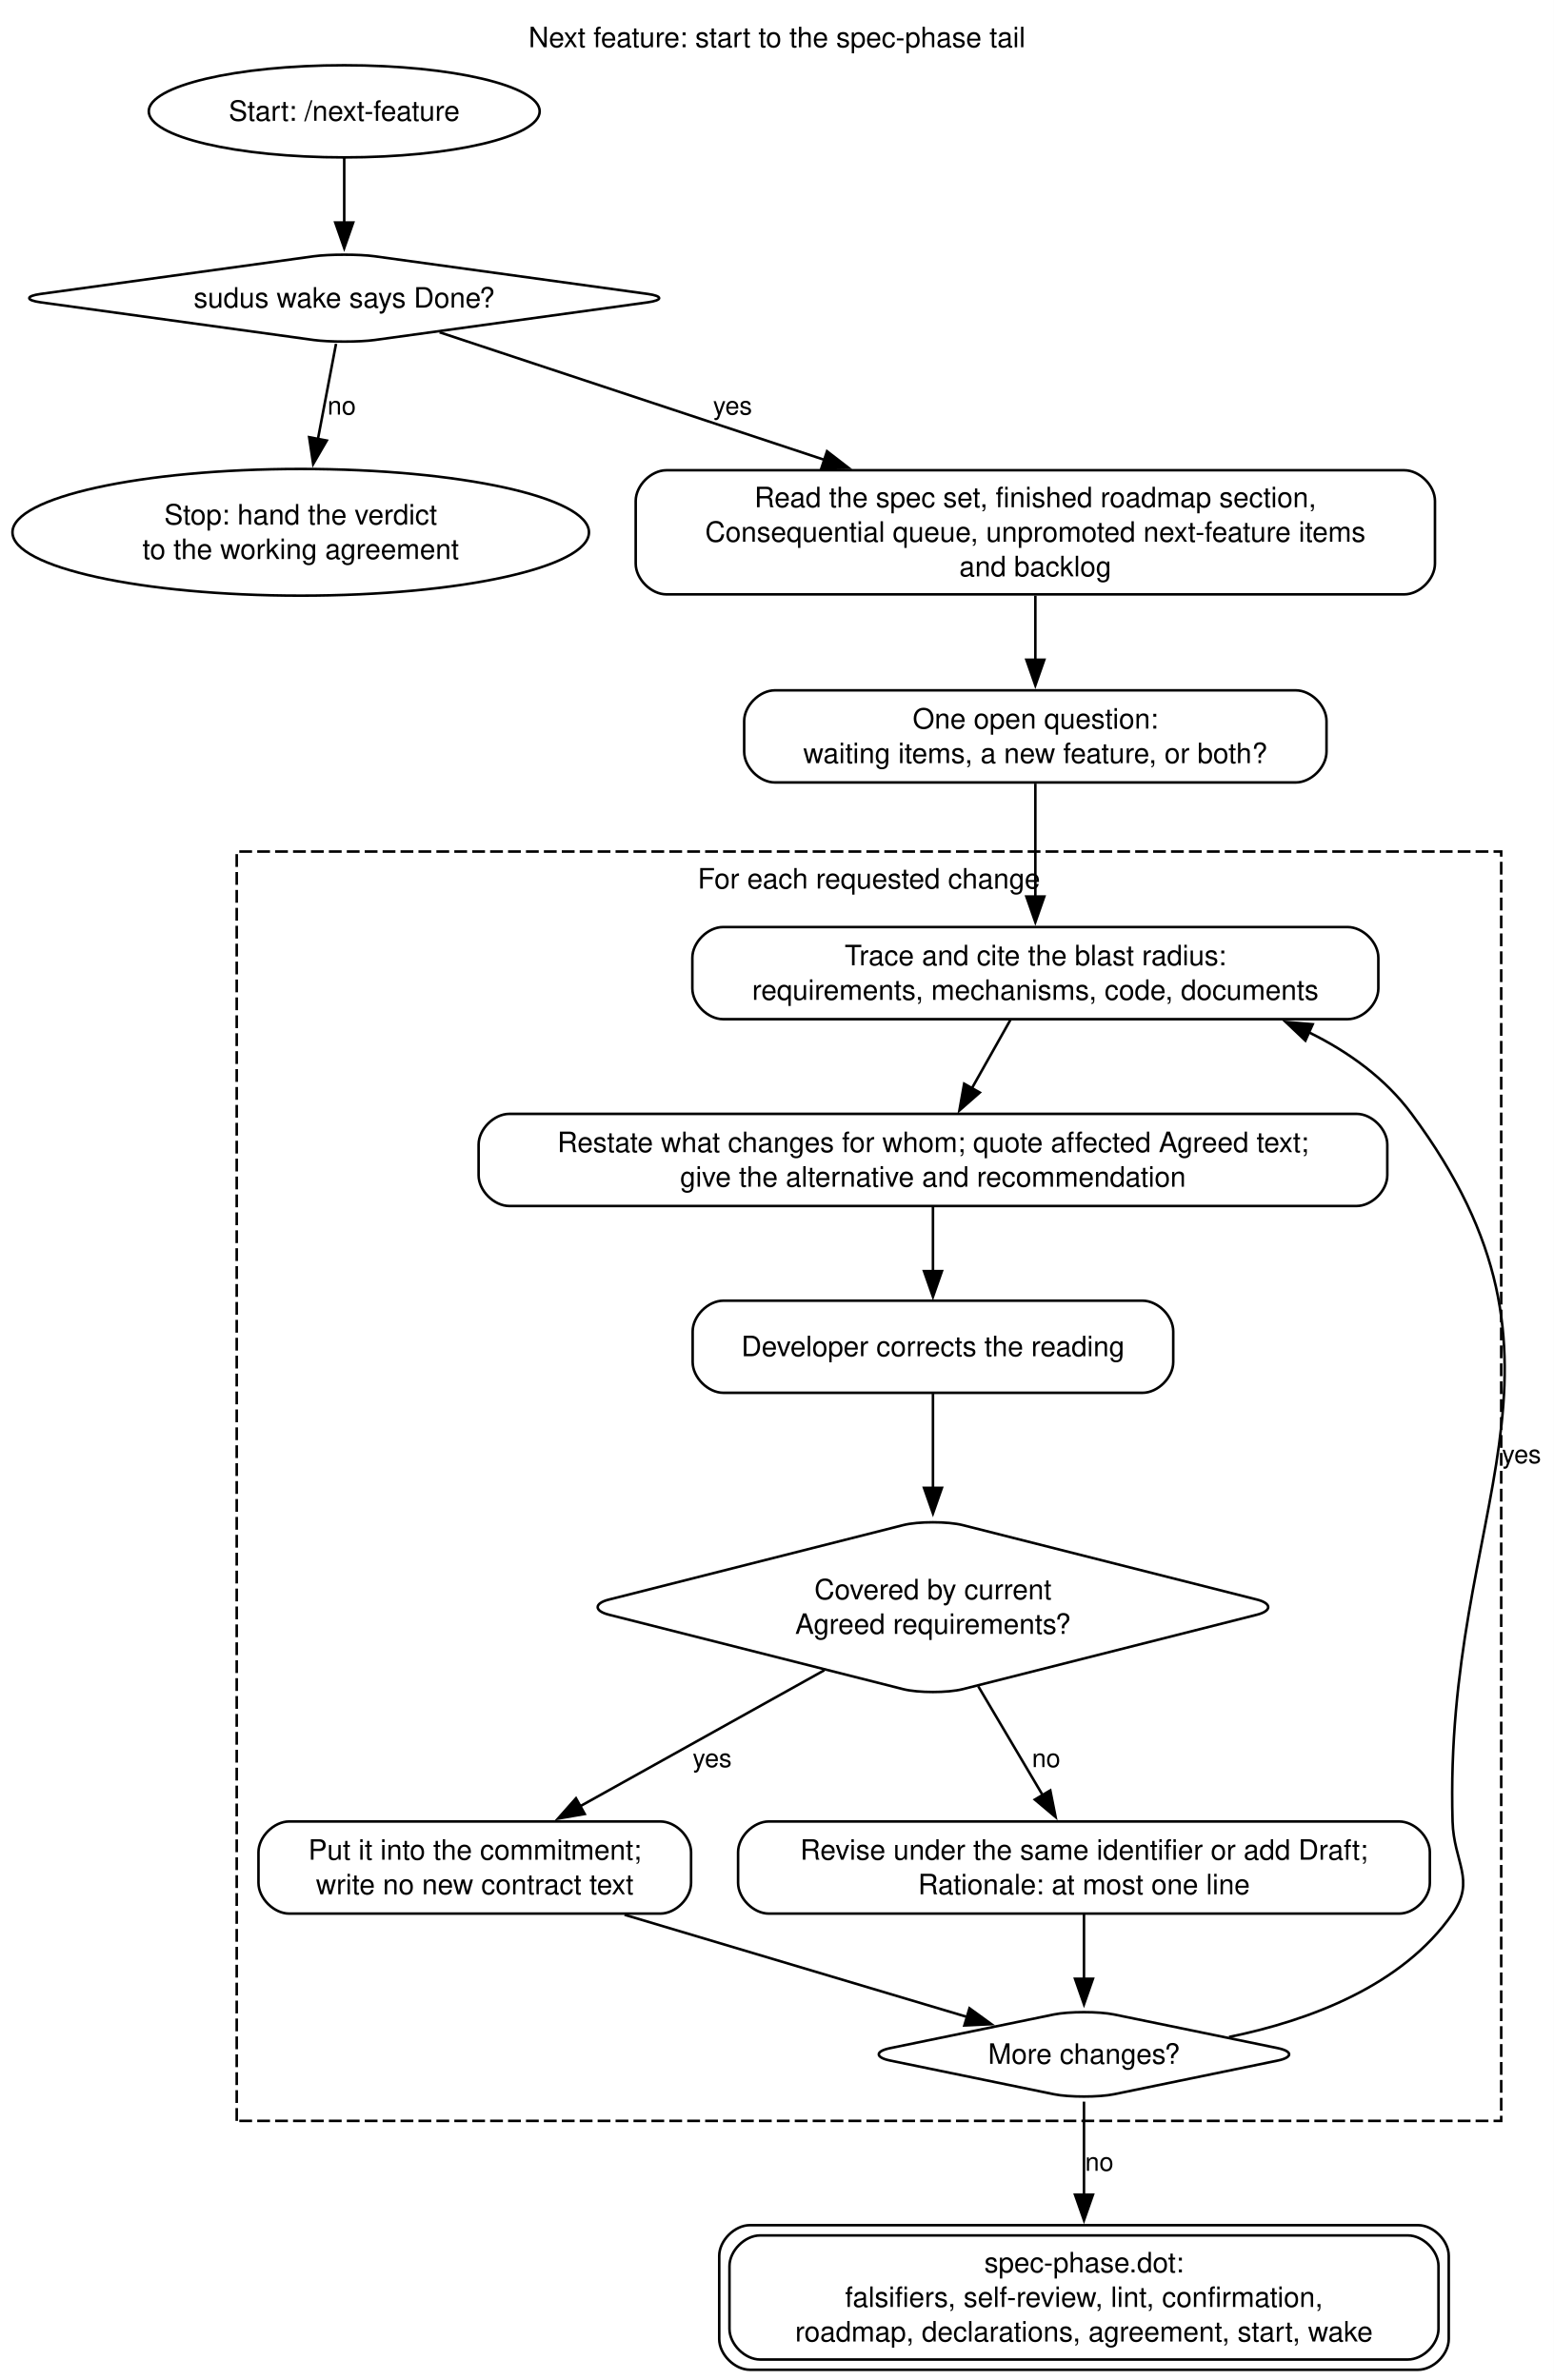
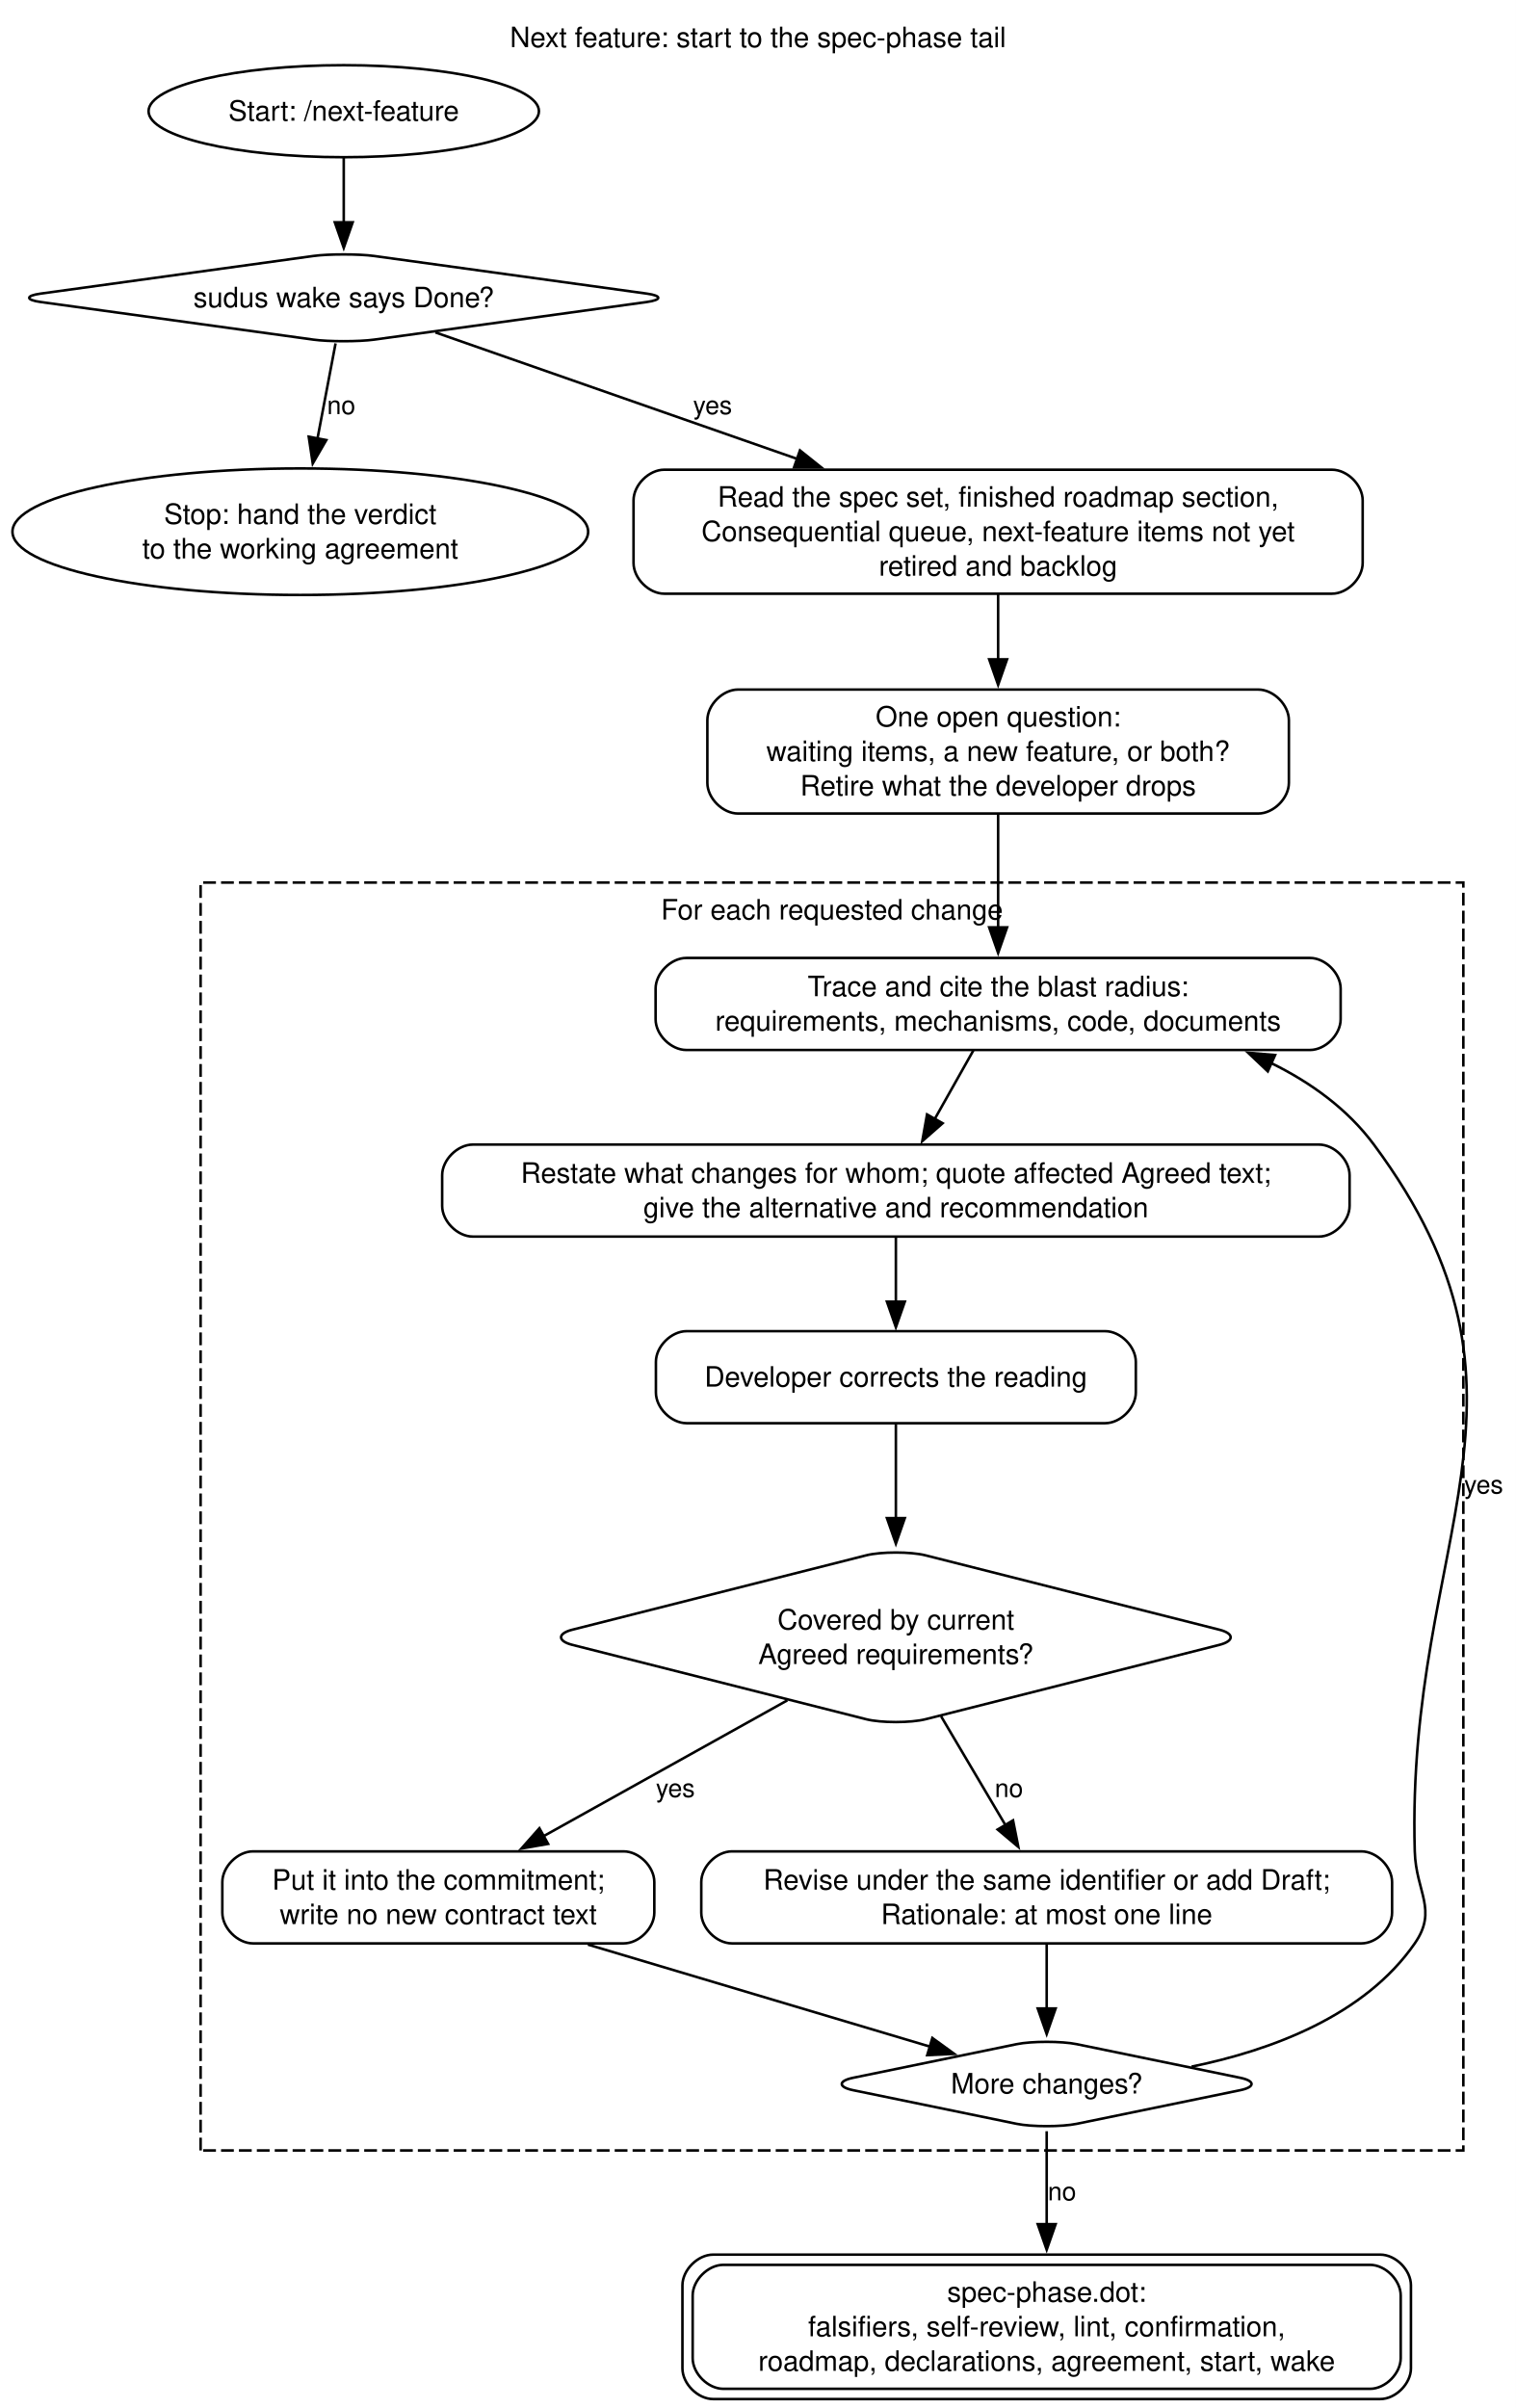
- <svg xmlns="http://www.w3.org/2000/svg" width="607pt" height="930pt" viewBox="0.00 0.00 607.00 930.00">
-   <g id="graph0" class="graph" transform="scale(1 1) rotate(0) translate(4 926)">
-     <polygon fill="white" stroke="none" points="-4,4 -4,-926 603.05,-926 603.05,4 -4,4" />
-     <text xml:space="preserve" text-anchor="middle" x="299.53" y="-907.55" font-family="Helvetica,sans-Serif" font-size="11.00">Next feature: start to the spec-phase tail</text>
+ <svg xmlns="http://www.w3.org/2000/svg" width="593pt" height="942pt" viewBox="0.00 0.00 593.00 942.00">
+   <g id="graph0" class="graph" transform="scale(1 1) rotate(0) translate(4 938.5)">
+     <polygon fill="white" stroke="none" points="-4,4 -4,-938.5 589.05,-938.5 589.05,4 -4,4" />
+     <text xml:space="preserve" text-anchor="middle" x="292.53" y="-920.05" font-family="Helvetica,sans-Serif" font-size="11.00">Next feature: start to the spec-phase tail</text>
    <g id="clust1" class="cluster">
-       <polygon fill="none" stroke="black" stroke-dasharray="5,2" points="88.48,-97.25 88.48,-593.25 582.48,-593.25 582.48,-97.25 88.48,-97.25" />
-       <text xml:space="preserve" text-anchor="middle" x="335.48" y="-578.8" font-family="Helvetica,sans-Serif" font-size="11.00">For each requested change</text>
+       <polygon fill="none" stroke="black" stroke-dasharray="5,2" points="74.48,-97.25 74.48,-593.25 568.48,-593.25 568.48,-97.25 74.48,-97.25" />
+       <text xml:space="preserve" text-anchor="middle" x="321.48" y="-578.8" font-family="Helvetica,sans-Serif" font-size="11.00">For each requested change</text>
    </g>
    <g id="node1" class="node">
-       <ellipse fill="none" stroke="black" cx="130.48" cy="-882.5" rx="76.36" ry="18" />
-       <text xml:space="preserve" text-anchor="middle" x="130.48" y="-878.8" font-family="Helvetica,sans-Serif" font-size="11.00">Start: /next-feature</text>
+       <ellipse fill="none" stroke="black" cx="130.48" cy="-895" rx="76.36" ry="18" />
+       <text xml:space="preserve" text-anchor="middle" x="130.48" y="-891.3" font-family="Helvetica,sans-Serif" font-size="11.00">Start: /next-feature</text>
    </g>
    <g id="node2" class="node">
-       <path fill="none" stroke="black" d="M118.59,-825.86C118.59,-825.86 11.89,-811.14 11.89,-811.14 5.94,-810.32 5.94,-808.68 11.89,-807.86 11.89,-807.86 118.59,-793.14 118.59,-793.14 124.53,-792.32 136.42,-792.32 142.36,-793.14 142.36,-793.14 249.06,-807.86 249.06,-807.86 255.01,-808.68 255.01,-810.32 249.06,-811.14 249.06,-811.14 142.36,-825.86 142.36,-825.86 136.42,-826.68 124.53,-826.68 118.59,-825.86" />
-       <text xml:space="preserve" text-anchor="middle" x="130.48" y="-805.8" font-family="Helvetica,sans-Serif" font-size="11.00">sudus wake says Done?</text>
+       <path fill="none" stroke="black" d="M118.59,-838.36C118.59,-838.36 11.89,-823.64 11.89,-823.64 5.94,-822.82 5.94,-821.18 11.89,-820.36 11.89,-820.36 118.59,-805.64 118.59,-805.64 124.53,-804.82 136.42,-804.82 142.36,-805.64 142.36,-805.64 249.06,-820.36 249.06,-820.36 255.01,-821.18 255.01,-822.82 249.06,-823.64 249.06,-823.64 142.36,-838.36 142.36,-838.36 136.42,-839.18 124.53,-839.18 118.59,-838.36" />
+       <text xml:space="preserve" text-anchor="middle" x="130.48" y="-818.3" font-family="Helvetica,sans-Serif" font-size="11.00">sudus wake says Done?</text>
    </g>
    <g id="edge1" class="edge">
-       <path fill="none" stroke="black" d="M130.48,-864.31C130.48,-856.72 130.48,-847.6 130.48,-839.04" />
-       <polygon fill="black" stroke="black" points="133.98,-839.04 130.48,-829.04 126.98,-839.04 133.98,-839.04" />
+       <path fill="none" stroke="black" d="M130.48,-876.81C130.48,-869.22 130.48,-860.1 130.48,-851.54" />
+       <polygon fill="black" stroke="black" points="133.98,-851.54 130.48,-841.54 126.98,-851.54 133.98,-851.54" />
    </g>
    <g id="node3" class="node">
-       <ellipse fill="none" stroke="black" cx="113.48" cy="-718" rx="112.61" ry="24.75" />
-       <text xml:space="preserve" text-anchor="middle" x="113.48" y="-721.05" font-family="Helvetica,sans-Serif" font-size="11.00">Stop: hand the verdict</text>
-       <text xml:space="preserve" text-anchor="middle" x="113.48" y="-707.55" font-family="Helvetica,sans-Serif" font-size="11.00">to the working agreement</text>
+       <ellipse fill="none" stroke="black" cx="113.48" cy="-730.5" rx="112.61" ry="24.75" />
+       <text xml:space="preserve" text-anchor="middle" x="113.48" y="-733.55" font-family="Helvetica,sans-Serif" font-size="11.00">Stop: hand the verdict</text>
+       <text xml:space="preserve" text-anchor="middle" x="113.48" y="-720.05" font-family="Helvetica,sans-Serif" font-size="11.00">to the working agreement</text>
    </g>
    <g id="edge2" class="edge">
-       <path fill="none" stroke="black" d="M127.28,-791.66C125.27,-781.09 122.6,-767.05 120.15,-754.14" />
-       <polygon fill="black" stroke="black" points="123.66,-753.85 118.35,-744.68 116.78,-755.16 123.66,-753.85" />
-       <text xml:space="preserve" text-anchor="middle" x="129.5" y="-764" font-family="Helvetica,sans-Serif" font-size="10.00">no</text>
+       <path fill="none" stroke="black" d="M127.28,-804.16C125.27,-793.59 122.6,-779.55 120.15,-766.64" />
+       <polygon fill="black" stroke="black" points="123.66,-766.35 118.35,-757.18 116.78,-767.66 123.66,-766.35" />
+       <text xml:space="preserve" text-anchor="middle" x="129.5" y="-776.5" font-family="Helvetica,sans-Serif" font-size="10.00">no</text>
    </g>
    <g id="node4" class="node">
-       <path fill="none" stroke="black" d="M544.6,-742.25C544.6,-742.25 256.35,-742.25 256.35,-742.25 250.35,-742.25 244.35,-736.25 244.35,-730.25 244.35,-730.25 244.35,-705.75 244.35,-705.75 244.35,-699.75 250.35,-693.75 256.35,-693.75 256.35,-693.75 544.6,-693.75 544.6,-693.75 550.6,-693.75 556.6,-699.75 556.6,-705.75 556.6,-705.75 556.6,-730.25 556.6,-730.25 556.6,-736.25 550.6,-742.25 544.6,-742.25" />
-       <text xml:space="preserve" text-anchor="middle" x="400.48" y="-727.8" font-family="Helvetica,sans-Serif" font-size="11.00">Read the spec set, finished roadmap section,</text>
-       <text xml:space="preserve" text-anchor="middle" x="400.48" y="-714.3" font-family="Helvetica,sans-Serif" font-size="11.00">Consequential queue, unpromoted next-feature items</text>
-       <text xml:space="preserve" text-anchor="middle" x="400.48" y="-700.8" font-family="Helvetica,sans-Serif" font-size="11.00">and backlog</text>
+       <path fill="none" stroke="black" d="M517.1,-754.75C517.1,-754.75 255.85,-754.75 255.85,-754.75 249.85,-754.75 243.85,-748.75 243.85,-742.75 243.85,-742.75 243.85,-718.25 243.85,-718.25 243.85,-712.25 249.85,-706.25 255.85,-706.25 255.85,-706.25 517.1,-706.25 517.1,-706.25 523.1,-706.25 529.1,-712.25 529.1,-718.25 529.1,-718.25 529.1,-742.75 529.1,-742.75 529.1,-748.75 523.1,-754.75 517.1,-754.75" />
+       <text xml:space="preserve" text-anchor="middle" x="386.48" y="-740.3" font-family="Helvetica,sans-Serif" font-size="11.00">Read the spec set, finished roadmap section,</text>
+       <text xml:space="preserve" text-anchor="middle" x="386.48" y="-726.8" font-family="Helvetica,sans-Serif" font-size="11.00">Consequential queue, next-feature items not yet</text>
+       <text xml:space="preserve" text-anchor="middle" x="386.48" y="-713.3" font-family="Helvetica,sans-Serif" font-size="11.00">retired and backlog</text>
    </g>
    <g id="edge3" class="edge">
-       <path fill="none" stroke="black" d="M167.74,-796.15C206.35,-783.35 267.95,-762.93 318.09,-746.31" />
-       <polygon fill="black" stroke="black" points="319.1,-749.66 327.49,-743.19 316.89,-743.02 319.1,-749.66" />
-       <text xml:space="preserve" text-anchor="middle" x="282.2" y="-764" font-family="Helvetica,sans-Serif" font-size="10.00">yes</text>
+       <path fill="none" stroke="black" d="M166.34,-808.46C202.85,-795.69 260.64,-775.49 307.85,-758.99" />
+       <polygon fill="black" stroke="black" points="308.96,-762.31 317.24,-755.7 306.65,-755.7 308.96,-762.31" />
+       <text xml:space="preserve" text-anchor="middle" x="274.78" y="-776.5" font-family="Helvetica,sans-Serif" font-size="10.00">yes</text>
    </g>
    <g id="node5" class="node">
-       <path fill="none" stroke="black" d="M502.23,-656.25C502.23,-656.25 298.73,-656.25 298.73,-656.25 292.73,-656.25 286.73,-650.25 286.73,-644.25 286.73,-644.25 286.73,-632.25 286.73,-632.25 286.73,-626.25 292.73,-620.25 298.73,-620.25 298.73,-620.25 502.23,-620.25 502.23,-620.25 508.23,-620.25 514.23,-626.25 514.23,-632.25 514.23,-632.25 514.23,-644.25 514.23,-644.25 514.23,-650.25 508.23,-656.25 502.23,-656.25" />
-       <text xml:space="preserve" text-anchor="middle" x="400.48" y="-641.3" font-family="Helvetica,sans-Serif" font-size="11.00">One open question:</text>
-       <text xml:space="preserve" text-anchor="middle" x="400.48" y="-627.8" font-family="Helvetica,sans-Serif" font-size="11.00">waiting items, a new feature, or both?</text>
+       <path fill="none" stroke="black" d="M488.23,-668.75C488.23,-668.75 284.73,-668.75 284.73,-668.75 278.73,-668.75 272.73,-662.75 272.73,-656.75 272.73,-656.75 272.73,-632.25 272.73,-632.25 272.73,-626.25 278.73,-620.25 284.73,-620.25 284.73,-620.25 488.23,-620.25 488.23,-620.25 494.23,-620.25 500.23,-626.25 500.23,-632.25 500.23,-632.25 500.23,-656.75 500.23,-656.75 500.23,-662.75 494.23,-668.75 488.23,-668.75" />
+       <text xml:space="preserve" text-anchor="middle" x="386.48" y="-654.3" font-family="Helvetica,sans-Serif" font-size="11.00">One open question:</text>
+       <text xml:space="preserve" text-anchor="middle" x="386.48" y="-640.8" font-family="Helvetica,sans-Serif" font-size="11.00">waiting items, a new feature, or both?</text>
+       <text xml:space="preserve" text-anchor="middle" x="386.48" y="-627.3" font-family="Helvetica,sans-Serif" font-size="11.00">Retire what the developer drops</text>
    </g>
    <g id="edge4" class="edge">
-       <path fill="none" stroke="black" d="M400.48,-693.25C400.48,-685.33 400.48,-676.41 400.48,-668.15" />
-       <polygon fill="black" stroke="black" points="403.98,-668.2 400.48,-658.2 396.98,-668.2 403.98,-668.2" />
+       <path fill="none" stroke="black" d="M386.48,-706.1C386.48,-698.16 386.48,-689.1 386.48,-680.46" />
+       <polygon fill="black" stroke="black" points="389.98,-680.58 386.48,-670.58 382.98,-680.58 389.98,-680.58" />
    </g>
    <g id="node6" class="node">
-       <path fill="none" stroke="black" d="M522.48,-563.75C522.48,-563.75 278.48,-563.75 278.48,-563.75 272.48,-563.75 266.48,-557.75 266.48,-551.75 266.48,-551.75 266.48,-539.75 266.48,-539.75 266.48,-533.75 272.48,-527.75 278.48,-527.75 278.48,-527.75 522.48,-527.75 522.48,-527.75 528.48,-527.75 534.48,-533.75 534.48,-539.75 534.48,-539.75 534.48,-551.75 534.48,-551.75 534.48,-557.75 528.48,-563.75 522.48,-563.75" />
-       <text xml:space="preserve" text-anchor="middle" x="400.48" y="-548.8" font-family="Helvetica,sans-Serif" font-size="11.00">Trace and cite the blast radius:</text>
-       <text xml:space="preserve" text-anchor="middle" x="400.48" y="-535.3" font-family="Helvetica,sans-Serif" font-size="11.00">requirements, mechanisms, code, documents</text>
+       <path fill="none" stroke="black" d="M508.48,-563.75C508.48,-563.75 264.48,-563.75 264.48,-563.75 258.48,-563.75 252.48,-557.75 252.48,-551.75 252.48,-551.75 252.48,-539.75 252.48,-539.75 252.48,-533.75 258.48,-527.75 264.48,-527.75 264.48,-527.75 508.48,-527.75 508.48,-527.75 514.48,-527.75 520.48,-533.75 520.48,-539.75 520.48,-539.75 520.48,-551.75 520.48,-551.75 520.48,-557.75 514.48,-563.75 508.48,-563.75" />
+       <text xml:space="preserve" text-anchor="middle" x="386.48" y="-548.8" font-family="Helvetica,sans-Serif" font-size="11.00">Trace and cite the blast radius:</text>
+       <text xml:space="preserve" text-anchor="middle" x="386.48" y="-535.3" font-family="Helvetica,sans-Serif" font-size="11.00">requirements, mechanisms, code, documents</text>
    </g>
    <g id="edge5" class="edge">
-       <path fill="none" stroke="black" d="M400.48,-619.8C400.48,-607.28 400.48,-590.12 400.48,-575.58" />
-       <polygon fill="black" stroke="black" points="403.98,-575.66 400.48,-565.66 396.98,-575.66 403.98,-575.66" />
+       <path fill="none" stroke="black" d="M386.48,-620.08C386.48,-606.62 386.48,-589.62 386.48,-575.37" />
+       <polygon fill="black" stroke="black" points="389.98,-575.71 386.48,-565.71 382.98,-575.71 389.98,-575.71" />
    </g>
    <g id="node7" class="node">
-       <path fill="none" stroke="black" d="M525.98,-490.75C525.98,-490.75 194.98,-490.75 194.98,-490.75 188.98,-490.75 182.98,-484.75 182.98,-478.75 182.98,-478.75 182.98,-466.75 182.98,-466.75 182.98,-460.75 188.98,-454.75 194.98,-454.75 194.98,-454.75 525.98,-454.75 525.98,-454.75 531.98,-454.75 537.98,-460.75 537.98,-466.75 537.98,-466.75 537.98,-478.75 537.98,-478.75 537.98,-484.75 531.98,-490.75 525.98,-490.75" />
-       <text xml:space="preserve" text-anchor="middle" x="360.48" y="-475.8" font-family="Helvetica,sans-Serif" font-size="11.00">Restate what changes for whom; quote affected Agreed text;</text>
-       <text xml:space="preserve" text-anchor="middle" x="360.48" y="-462.3" font-family="Helvetica,sans-Serif" font-size="11.00">give the alternative and recommendation</text>
+       <path fill="none" stroke="black" d="M511.98,-490.75C511.98,-490.75 180.98,-490.75 180.98,-490.75 174.98,-490.75 168.98,-484.75 168.98,-478.75 168.98,-478.75 168.98,-466.75 168.98,-466.75 168.98,-460.75 174.98,-454.75 180.98,-454.75 180.98,-454.75 511.98,-454.75 511.98,-454.75 517.98,-454.75 523.98,-460.75 523.98,-466.75 523.98,-466.75 523.98,-478.75 523.98,-478.75 523.98,-484.75 517.98,-490.75 511.98,-490.75" />
+       <text xml:space="preserve" text-anchor="middle" x="346.48" y="-475.8" font-family="Helvetica,sans-Serif" font-size="11.00">Restate what changes for whom; quote affected Agreed text;</text>
+       <text xml:space="preserve" text-anchor="middle" x="346.48" y="-462.3" font-family="Helvetica,sans-Serif" font-size="11.00">give the alternative and recommendation</text>
    </g>
    <g id="edge6" class="edge">
-       <path fill="none" stroke="black" d="M390.79,-527.56C386.22,-519.45 380.67,-509.59 375.56,-500.53" />
-       <polygon fill="black" stroke="black" points="378.77,-499.09 370.81,-492.1 372.67,-502.53 378.77,-499.09" />
+       <path fill="none" stroke="black" d="M376.79,-527.56C372.22,-519.45 366.67,-509.59 361.56,-500.53" />
+       <polygon fill="black" stroke="black" points="364.77,-499.09 356.81,-492.1 358.67,-502.53 364.77,-499.09" />
    </g>
    <g id="node8" class="node">
-       <path fill="none" stroke="black" d="M442.35,-417.75C442.35,-417.75 278.6,-417.75 278.6,-417.75 272.6,-417.75 266.6,-411.75 266.6,-405.75 266.6,-405.75 266.6,-393.75 266.6,-393.75 266.6,-387.75 272.6,-381.75 278.6,-381.75 278.6,-381.75 442.35,-381.75 442.35,-381.75 448.35,-381.75 454.35,-387.75 454.35,-393.75 454.35,-393.75 454.35,-405.75 454.35,-405.75 454.35,-411.75 448.35,-417.75 442.35,-417.75" />
-       <text xml:space="preserve" text-anchor="middle" x="360.48" y="-396.05" font-family="Helvetica,sans-Serif" font-size="11.00">Developer corrects the reading</text>
+       <path fill="none" stroke="black" d="M428.35,-417.75C428.35,-417.75 264.6,-417.75 264.6,-417.75 258.6,-417.75 252.6,-411.75 252.6,-405.75 252.6,-405.75 252.6,-393.75 252.6,-393.75 252.6,-387.75 258.6,-381.75 264.6,-381.75 264.6,-381.75 428.35,-381.75 428.35,-381.75 434.35,-381.75 440.35,-387.75 440.35,-393.75 440.35,-393.75 440.35,-405.75 440.35,-405.75 440.35,-411.75 434.35,-417.75 428.35,-417.75" />
+       <text xml:space="preserve" text-anchor="middle" x="346.48" y="-396.05" font-family="Helvetica,sans-Serif" font-size="11.00">Developer corrects the reading</text>
    </g>
    <g id="edge7" class="edge">
-       <path fill="none" stroke="black" d="M360.48,-454.56C360.48,-446.98 360.48,-437.85 360.48,-429.29" />
-       <polygon fill="black" stroke="black" points="363.98,-429.29 360.48,-419.29 356.98,-429.29 363.98,-429.29" />
+       <path fill="none" stroke="black" d="M346.48,-454.56C346.48,-446.98 346.48,-437.85 346.48,-429.29" />
+       <polygon fill="black" stroke="black" points="349.98,-429.29 346.48,-419.29 342.98,-429.29 349.98,-429.29" />
    </g>
    <g id="node9" class="node">
-       <path fill="none" stroke="black" d="M348.84,-330.05C348.84,-330.05 233.86,-300.95 233.86,-300.95 228.04,-299.47 228.04,-296.53 233.86,-295.05 233.86,-295.05 348.84,-265.95 348.84,-265.95 354.66,-264.47 366.29,-264.47 372.11,-265.95 372.11,-265.95 487.09,-295.05 487.09,-295.05 492.91,-296.53 492.91,-299.47 487.09,-300.95 487.09,-300.95 372.11,-330.05 372.11,-330.05 366.29,-331.53 354.66,-331.53 348.84,-330.05" />
-       <text xml:space="preserve" text-anchor="middle" x="360.48" y="-301.05" font-family="Helvetica,sans-Serif" font-size="11.00">Covered by current</text>
-       <text xml:space="preserve" text-anchor="middle" x="360.48" y="-287.55" font-family="Helvetica,sans-Serif" font-size="11.00">Agreed requirements?</text>
+       <path fill="none" stroke="black" d="M334.84,-330.05C334.84,-330.05 219.86,-300.95 219.86,-300.95 214.04,-299.47 214.04,-296.53 219.86,-295.05 219.86,-295.05 334.84,-265.95 334.84,-265.95 340.66,-264.47 352.29,-264.47 358.11,-265.95 358.11,-265.95 473.09,-295.05 473.09,-295.05 478.91,-296.53 478.91,-299.47 473.09,-300.95 473.09,-300.95 358.11,-330.05 358.11,-330.05 352.29,-331.53 340.66,-331.53 334.84,-330.05" />
+       <text xml:space="preserve" text-anchor="middle" x="346.48" y="-301.05" font-family="Helvetica,sans-Serif" font-size="11.00">Covered by current</text>
+       <text xml:space="preserve" text-anchor="middle" x="346.48" y="-287.55" font-family="Helvetica,sans-Serif" font-size="11.00">Agreed requirements?</text>
    </g>
    <g id="edge8" class="edge">
-       <path fill="none" stroke="black" d="M360.48,-381.37C360.48,-371.1 360.48,-357.57 360.48,-344.44" />
-       <polygon fill="black" stroke="black" points="363.98,-344.62 360.48,-334.62 356.98,-344.62 363.98,-344.62" />
+       <path fill="none" stroke="black" d="M346.48,-381.37C346.48,-371.1 346.48,-357.57 346.48,-344.44" />
+       <polygon fill="black" stroke="black" points="349.98,-344.62 346.48,-334.62 342.98,-344.62 349.98,-344.62" />
    </g>
    <g id="node10" class="node">
-       <path fill="none" stroke="black" d="M253.98,-214.25C253.98,-214.25 108.98,-214.25 108.98,-214.25 102.98,-214.25 96.98,-208.25 96.98,-202.25 96.98,-202.25 96.98,-190.25 96.98,-190.25 96.98,-184.25 102.98,-178.25 108.98,-178.25 108.98,-178.25 253.98,-178.25 253.98,-178.25 259.98,-178.25 265.98,-184.25 265.98,-190.25 265.98,-190.25 265.98,-202.25 265.98,-202.25 265.98,-208.25 259.98,-214.25 253.98,-214.25" />
-       <text xml:space="preserve" text-anchor="middle" x="181.48" y="-199.3" font-family="Helvetica,sans-Serif" font-size="11.00">Put it into the commitment;</text>
-       <text xml:space="preserve" text-anchor="middle" x="181.48" y="-185.8" font-family="Helvetica,sans-Serif" font-size="11.00">write no new contract text</text>
+       <path fill="none" stroke="black" d="M239.98,-214.25C239.98,-214.25 94.98,-214.25 94.98,-214.25 88.98,-214.25 82.98,-208.25 82.98,-202.25 82.98,-202.25 82.98,-190.25 82.98,-190.25 82.98,-184.25 88.98,-178.25 94.98,-178.25 94.98,-178.25 239.98,-178.25 239.98,-178.25 245.98,-178.25 251.98,-184.25 251.98,-190.25 251.98,-190.25 251.98,-202.25 251.98,-202.25 251.98,-208.25 245.98,-214.25 239.98,-214.25" />
+       <text xml:space="preserve" text-anchor="middle" x="167.48" y="-199.3" font-family="Helvetica,sans-Serif" font-size="11.00">Put it into the commitment;</text>
+       <text xml:space="preserve" text-anchor="middle" x="167.48" y="-185.8" font-family="Helvetica,sans-Serif" font-size="11.00">write no new contract text</text>
    </g>
    <g id="edge9" class="edge">
-       <path fill="none" stroke="black" d="M318.06,-273.36C289.11,-257.23 250.98,-235.98 222.36,-220.04" />
-       <polygon fill="black" stroke="black" points="224.43,-217.18 213.99,-215.37 221.02,-223.3 224.43,-217.18" />
-       <text xml:space="preserve" text-anchor="middle" x="274.23" y="-235.5" font-family="Helvetica,sans-Serif" font-size="10.00">yes</text>
+       <path fill="none" stroke="black" d="M304.06,-273.36C275.11,-257.23 236.98,-235.98 208.36,-220.04" />
+       <polygon fill="black" stroke="black" points="210.43,-217.18 199.99,-215.37 207.02,-223.3 210.43,-217.18" />
+       <text xml:space="preserve" text-anchor="middle" x="260.23" y="-235.5" font-family="Helvetica,sans-Serif" font-size="10.00">yes</text>
    </g>
    <g id="node11" class="node">
-       <path fill="none" stroke="black" d="M542.6,-214.25C542.6,-214.25 296.35,-214.25 296.35,-214.25 290.35,-214.25 284.35,-208.25 284.35,-202.25 284.35,-202.25 284.35,-190.25 284.35,-190.25 284.35,-184.25 290.35,-178.25 296.35,-178.25 296.35,-178.25 542.6,-178.25 542.6,-178.25 548.6,-178.25 554.6,-184.25 554.6,-190.25 554.6,-190.25 554.6,-202.25 554.6,-202.25 554.6,-208.25 548.6,-214.25 542.6,-214.25" />
-       <text xml:space="preserve" text-anchor="middle" x="419.48" y="-199.3" font-family="Helvetica,sans-Serif" font-size="11.00">Revise under the same identifier or add Draft;</text>
-       <text xml:space="preserve" text-anchor="middle" x="419.48" y="-185.8" font-family="Helvetica,sans-Serif" font-size="11.00">Rationale: at most one line</text>
+       <path fill="none" stroke="black" d="M528.6,-214.25C528.6,-214.25 282.35,-214.25 282.35,-214.25 276.35,-214.25 270.35,-208.25 270.35,-202.25 270.35,-202.25 270.35,-190.25 270.35,-190.25 270.35,-184.25 276.35,-178.25 282.35,-178.25 282.35,-178.25 528.6,-178.25 528.6,-178.25 534.6,-178.25 540.6,-184.25 540.6,-190.25 540.6,-190.25 540.6,-202.25 540.6,-202.25 540.6,-208.25 534.6,-214.25 528.6,-214.25" />
+       <text xml:space="preserve" text-anchor="middle" x="405.48" y="-199.3" font-family="Helvetica,sans-Serif" font-size="11.00">Revise under the same identifier or add Draft;</text>
+       <text xml:space="preserve" text-anchor="middle" x="405.48" y="-185.8" font-family="Helvetica,sans-Serif" font-size="11.00">Rationale: at most one line</text>
    </g>
    <g id="edge10" class="edge">
-       <path fill="none" stroke="black" d="M378.18,-267.07C386.16,-253.58 395.52,-237.75 403.31,-224.58" />
-       <polygon fill="black" stroke="black" points="406.32,-226.38 408.39,-215.99 400.29,-222.81 406.32,-226.38" />
-       <text xml:space="preserve" text-anchor="middle" x="404.71" y="-235.5" font-family="Helvetica,sans-Serif" font-size="10.00">no</text>
+       <path fill="none" stroke="black" d="M364.18,-267.07C372.16,-253.58 381.52,-237.75 389.31,-224.58" />
+       <polygon fill="black" stroke="black" points="392.32,-226.38 394.39,-215.99 386.29,-222.81 392.32,-226.38" />
+       <text xml:space="preserve" text-anchor="middle" x="390.71" y="-235.5" font-family="Helvetica,sans-Serif" font-size="10.00">no</text>
    </g>
    <g id="node12" class="node">
-       <path fill="none" stroke="black" d="M407.72,-138.83C407.72,-138.83 343.73,-125.67 343.73,-125.67 337.85,-124.46 337.85,-122.04 343.73,-120.83 343.73,-120.83 407.72,-107.67 407.72,-107.67 413.6,-106.46 425.35,-106.46 431.23,-107.67 431.23,-107.67 495.22,-120.83 495.22,-120.83 501.1,-122.04 501.1,-124.46 495.22,-125.67 495.22,-125.67 431.23,-138.83 431.23,-138.83 425.35,-140.04 413.6,-140.04 407.72,-138.83" />
-       <text xml:space="preserve" text-anchor="middle" x="419.48" y="-119.55" font-family="Helvetica,sans-Serif" font-size="11.00">More changes?</text>
+       <path fill="none" stroke="black" d="M393.72,-138.83C393.72,-138.83 329.73,-125.67 329.73,-125.67 323.85,-124.46 323.85,-122.04 329.73,-120.83 329.73,-120.83 393.72,-107.67 393.72,-107.67 399.6,-106.46 411.35,-106.46 417.23,-107.67 417.23,-107.67 481.22,-120.83 481.22,-120.83 487.1,-122.04 487.1,-124.46 481.22,-125.67 481.22,-125.67 417.23,-138.83 417.23,-138.83 411.35,-140.04 399.6,-140.04 393.72,-138.83" />
+       <text xml:space="preserve" text-anchor="middle" x="405.48" y="-119.55" font-family="Helvetica,sans-Serif" font-size="11.00">More changes?</text>
    </g>
    <g id="edge11" class="edge">
-       <path fill="none" stroke="black" d="M240,-177.79C281.34,-165.46 335.94,-149.17 374.02,-137.81" />
-       <polygon fill="black" stroke="black" points="374.75,-141.25 383.33,-135.03 372.75,-134.54 374.75,-141.25" />
+       <path fill="none" stroke="black" d="M226,-177.79C267.34,-165.46 321.94,-149.17 360.02,-137.81" />
+       <polygon fill="black" stroke="black" points="360.75,-141.25 369.33,-135.03 358.75,-134.54 360.75,-141.25" />
    </g>
    <g id="edge12" class="edge">
-       <path fill="none" stroke="black" d="M419.48,-178.06C419.48,-170.48 419.48,-161.35 419.48,-152.79" />
-       <polygon fill="black" stroke="black" points="422.98,-152.79 419.48,-142.79 415.98,-152.79 422.98,-152.79" />
+       <path fill="none" stroke="black" d="M405.48,-178.06C405.48,-170.48 405.48,-161.35 405.48,-152.79" />
+       <polygon fill="black" stroke="black" points="408.98,-152.79 405.48,-142.79 401.98,-152.79 408.98,-152.79" />
    </g>
    <g id="edge13" class="edge">
-       <path fill="none" stroke="black" d="M476.15,-130.03C507.45,-136.45 543.86,-149.94 563.48,-178.25 572.59,-191.4 563.94,-198.26 563.48,-214.25 559.92,-337.29 620.82,-391.89 547.48,-490.75 537.18,-504.63 522.93,-514.95 507.33,-522.62" />
-       <polygon fill="black" stroke="black" points="505.98,-519.38 498.29,-526.66 508.84,-525.77 505.98,-519.38" />
-       <text xml:space="preserve" text-anchor="middle" x="590.43" y="-354.25" font-family="Helvetica,sans-Serif" font-size="10.00">yes</text>
+       <path fill="none" stroke="black" d="M462.15,-130.03C493.45,-136.45 529.86,-149.94 549.48,-178.25 558.59,-191.4 549.94,-198.26 549.48,-214.25 545.92,-337.29 606.82,-391.89 533.48,-490.75 523.18,-504.63 508.93,-514.95 493.33,-522.62" />
+       <polygon fill="black" stroke="black" points="491.98,-519.38 484.29,-526.66 494.84,-525.77 491.98,-519.38" />
+       <text xml:space="preserve" text-anchor="middle" x="576.43" y="-354.25" font-family="Helvetica,sans-Serif" font-size="10.00">yes</text>
    </g>
    <g id="node13" class="node">
-       <path fill="none" stroke="black" d="M545.98,-52.5C545.98,-52.5 292.98,-52.5 292.98,-52.5 286.98,-52.5 280.98,-46.5 280.98,-40.5 280.98,-40.5 280.98,-16 280.98,-16 280.98,-10 286.98,-4 292.98,-4 292.98,-4 545.98,-4 545.98,-4 551.98,-4 557.98,-10 557.98,-16 557.98,-16 557.98,-40.5 557.98,-40.5 557.98,-46.5 551.98,-52.5 545.98,-52.5" />
-       <path fill="none" stroke="black" d="M549.98,-56.5C549.98,-56.5 288.98,-56.5 288.98,-56.5 282.98,-56.5 276.98,-50.5 276.98,-44.5 276.98,-44.5 276.98,-12 276.98,-12 276.98,-6 282.98,0 288.98,0 288.98,0 549.98,0 549.98,0 555.98,0 561.98,-6 561.98,-12 561.98,-12 561.98,-44.5 561.98,-44.5 561.98,-50.5 555.98,-56.5 549.98,-56.5" />
-       <text xml:space="preserve" text-anchor="middle" x="419.48" y="-38.05" font-family="Helvetica,sans-Serif" font-size="11.00">spec-phase.dot:</text>
-       <text xml:space="preserve" text-anchor="middle" x="419.48" y="-24.55" font-family="Helvetica,sans-Serif" font-size="11.00">falsifiers, self-review, lint, confirmation,</text>
-       <text xml:space="preserve" text-anchor="middle" x="419.48" y="-11.05" font-family="Helvetica,sans-Serif" font-size="11.00">roadmap, declarations, agreement, start, wake</text>
+       <path fill="none" stroke="black" d="M531.98,-52.5C531.98,-52.5 278.98,-52.5 278.98,-52.5 272.98,-52.5 266.98,-46.5 266.98,-40.5 266.98,-40.5 266.98,-16 266.98,-16 266.98,-10 272.98,-4 278.98,-4 278.98,-4 531.98,-4 531.98,-4 537.98,-4 543.98,-10 543.98,-16 543.98,-16 543.98,-40.5 543.98,-40.5 543.98,-46.5 537.98,-52.5 531.98,-52.5" />
+       <path fill="none" stroke="black" d="M535.98,-56.5C535.98,-56.5 274.98,-56.5 274.98,-56.5 268.98,-56.5 262.98,-50.5 262.98,-44.5 262.98,-44.5 262.98,-12 262.98,-12 262.98,-6 268.98,0 274.98,0 274.98,0 535.98,0 535.98,0 541.98,0 547.98,-6 547.98,-12 547.98,-12 547.98,-44.5 547.98,-44.5 547.98,-50.5 541.98,-56.5 535.98,-56.5" />
+       <text xml:space="preserve" text-anchor="middle" x="405.48" y="-38.05" font-family="Helvetica,sans-Serif" font-size="11.00">spec-phase.dot:</text>
+       <text xml:space="preserve" text-anchor="middle" x="405.48" y="-24.55" font-family="Helvetica,sans-Serif" font-size="11.00">falsifiers, self-review, lint, confirmation,</text>
+       <text xml:space="preserve" text-anchor="middle" x="405.48" y="-11.05" font-family="Helvetica,sans-Serif" font-size="11.00">roadmap, declarations, agreement, start, wake</text>
    </g>
    <g id="edge14" class="edge">
-       <path fill="none" stroke="black" d="M419.48,-104.76C419.48,-94.44 419.48,-80.96 419.48,-68.25" />
-       <polygon fill="black" stroke="black" points="422.98,-68.41 419.48,-58.41 415.98,-68.41 422.98,-68.41" />
-       <text xml:space="preserve" text-anchor="middle" x="425.48" y="-77.75" font-family="Helvetica,sans-Serif" font-size="10.00">no</text>
+       <path fill="none" stroke="black" d="M405.48,-104.76C405.48,-94.44 405.48,-80.96 405.48,-68.25" />
+       <polygon fill="black" stroke="black" points="408.98,-68.41 405.48,-58.41 401.98,-68.41 408.98,-68.41" />
+       <text xml:space="preserve" text-anchor="middle" x="411.48" y="-77.75" font-family="Helvetica,sans-Serif" font-size="10.00">no</text>
    </g>
  </g>
</svg>
